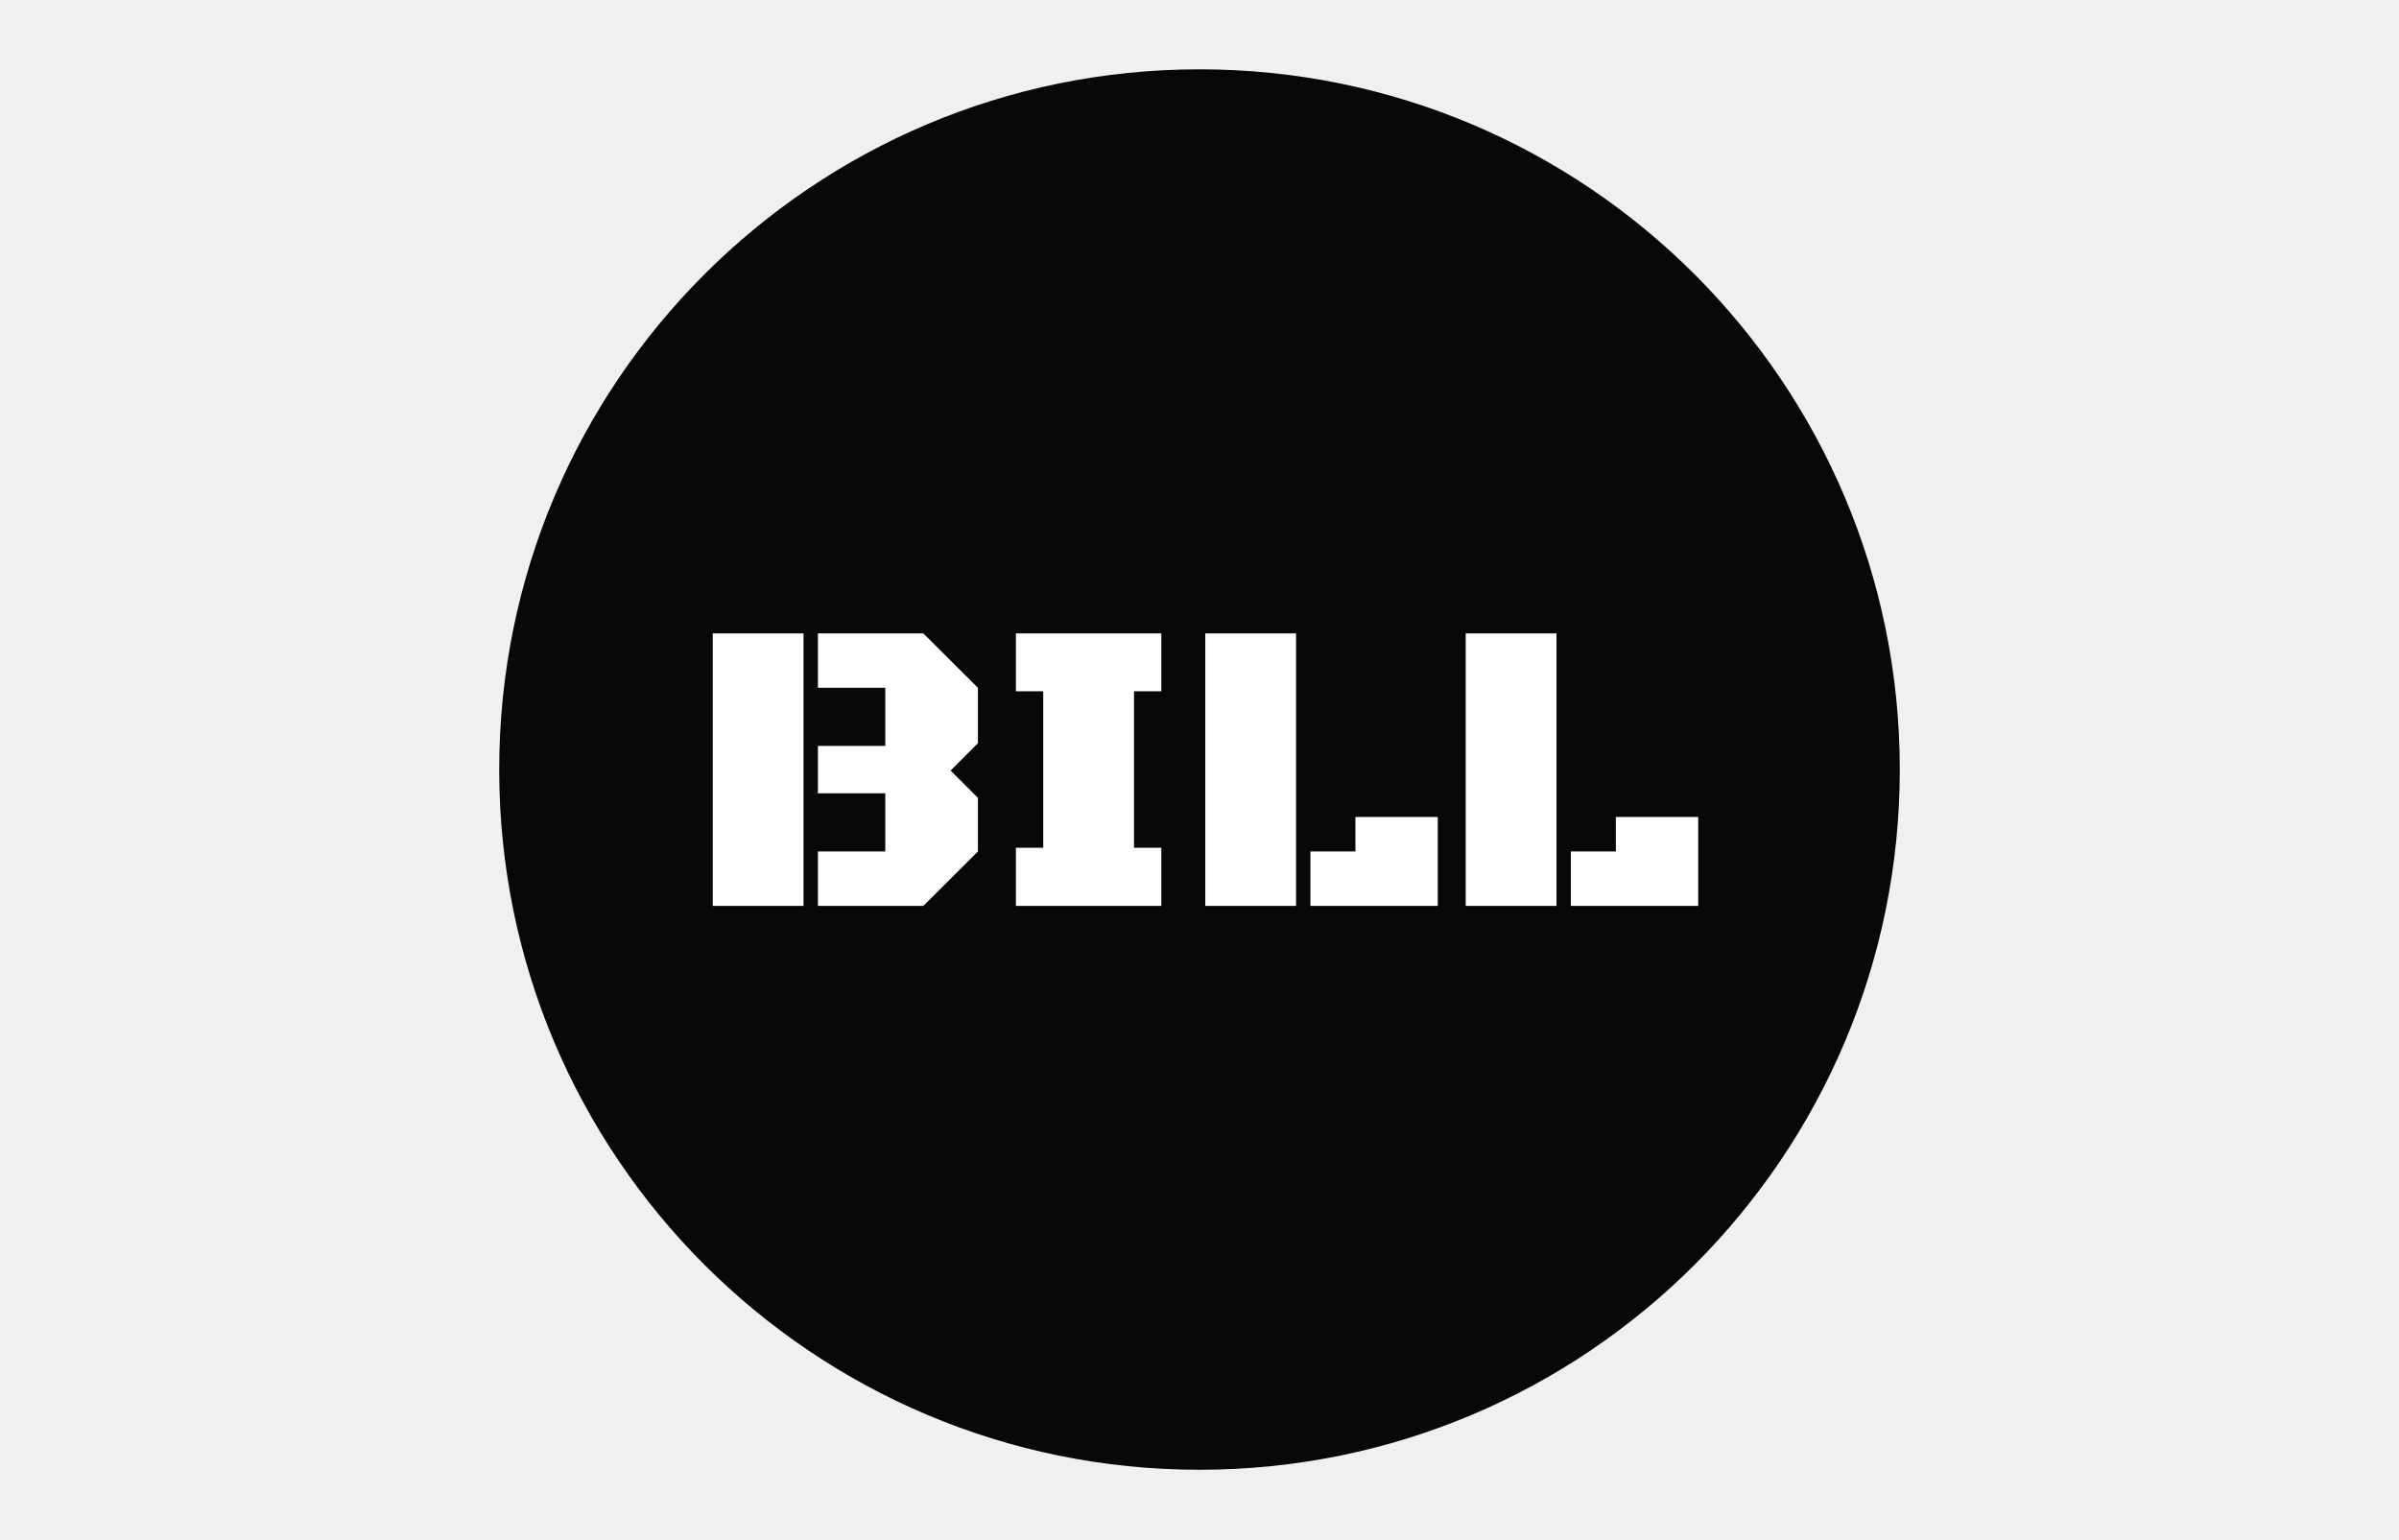
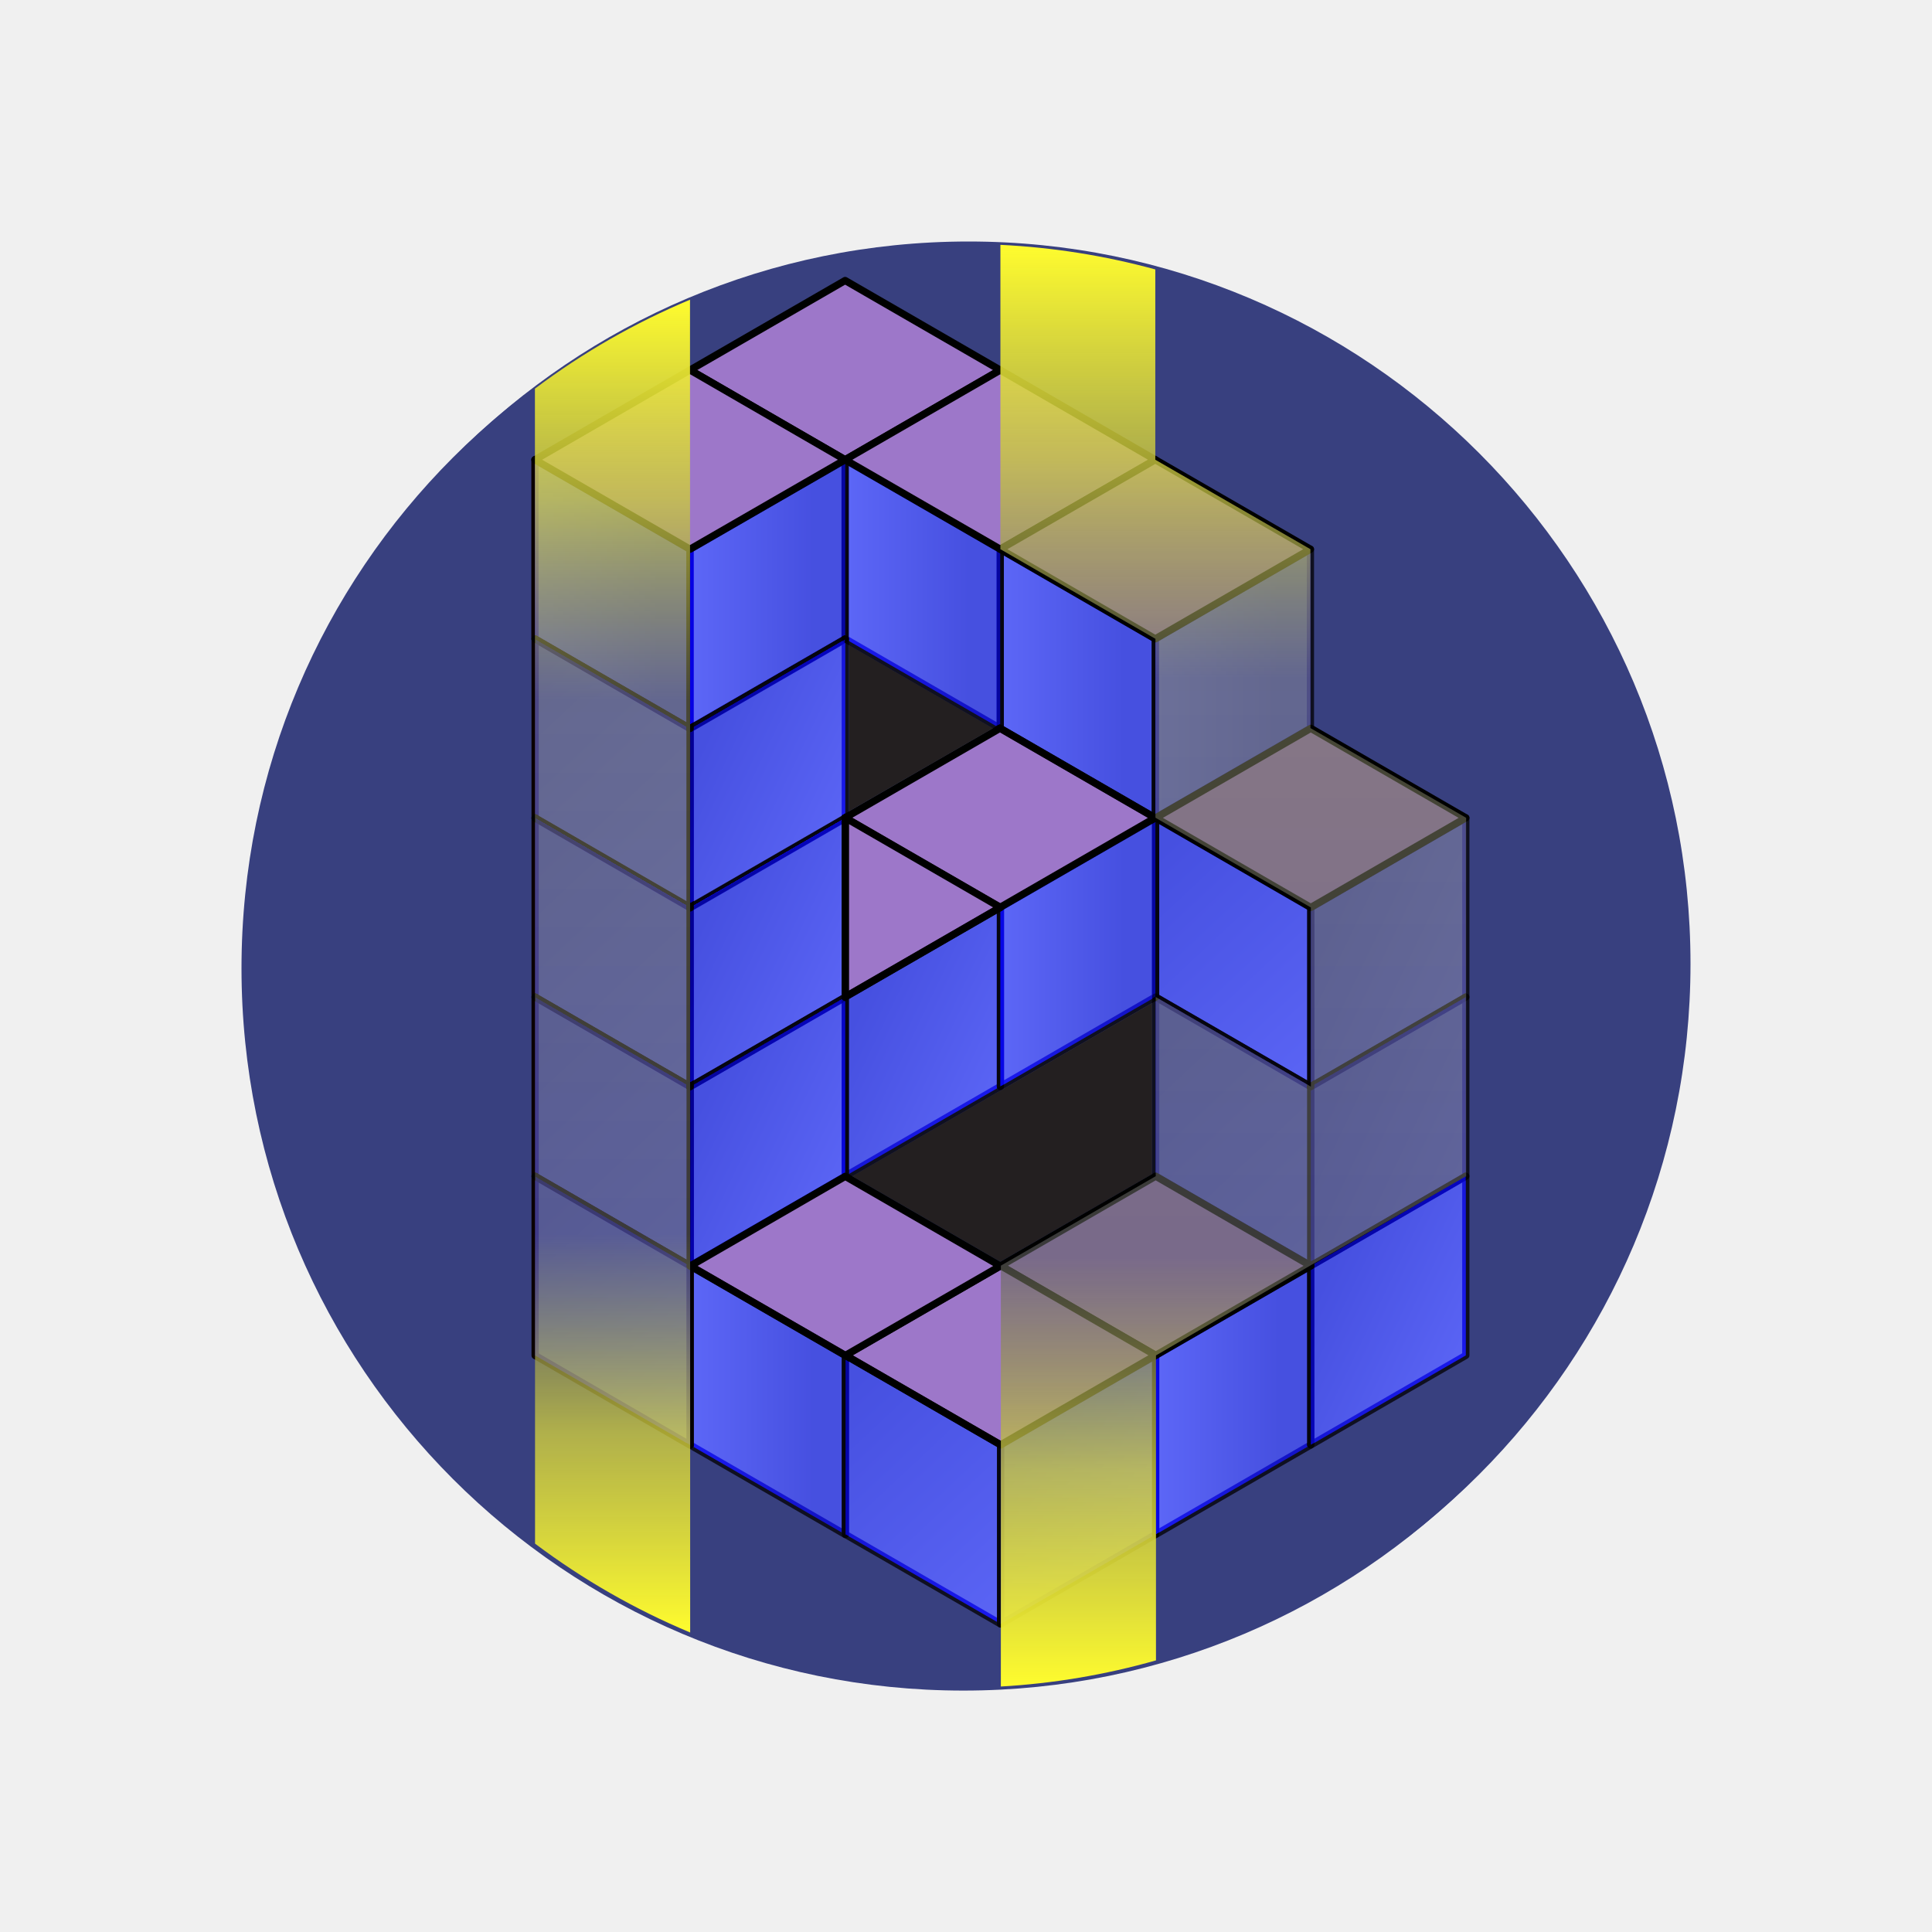
- <svg xmlns="http://www.w3.org/2000/svg" width="519" height="333" viewBox="0 0 519 333" fill="none">
-   <circle cx="259.5" cy="166.5" r="151.5" fill="#080808" />
-   <path d="M191.523 148.812H176.949V137.037H199.743L211.562 148.812V160.809L205.653 166.718L211.562 172.628V184.225L199.743 196H176.949V184.225H191.523V171.65H176.949V161.386H191.523V148.812ZM154.199 137.037H173.838V196H154.199V137.037ZM219.783 183.425H225.692V149.567H219.783V137.037H251.242V149.567H245.332V183.425H251.242V196H219.783V183.425ZM260.75 196V137.037H280.39V196H260.75ZM283.5 196V184.225H293.231V176.76H311.049V196H283.5ZM317.092 196V137.037H336.732V196H317.092ZM339.842 196V184.225H349.573V176.76H367.391V196H339.842Z" fill="white" />
+ <svg xmlns="http://www.w3.org/2000/svg" width="48" height="48" viewBox="0 0 48 48" fill="none">
+   <path d="M23.935 42.002C33.84 42.002 41.87 33.968 41.87 24.057C41.87 14.146 33.84 6.112 23.935 6.112C14.03 6.112 6 14.146 6 24.057C6 33.968 14.03 42.002 23.935 42.002Z" fill="url(#paint0_linear_8835_10393)" />
+   <path d="M24.065 41.89C33.97 41.89 42 33.856 42 23.945C42 14.034 33.97 6 24.065 6C14.16 6 6.13 14.034 6.13 23.945C6.13 33.856 14.16 41.89 24.065 41.89Z" fill="url(#paint1_linear_8835_10393)" />
+   <path style="mix-blend-mode:overlay" d="M28.709 24.767L24.855 26.994V22.542L28.709 20.316V24.767Z" fill="url(#paint2_linear_8835_10393)" />
+   <g style="mix-blend-mode:overlay">
+     <path fill-rule="evenodd" clip-rule="evenodd" d="M28.754 20.238C28.782 20.254 28.799 20.284 28.799 20.316V24.767C28.799 24.799 28.782 24.829 28.754 24.845L24.9 27.072C24.872 27.088 24.838 27.088 24.81 27.072C24.782 27.056 24.765 27.026 24.765 26.994V22.542C24.765 22.51 24.782 22.481 24.81 22.465L28.664 20.238C28.692 20.222 28.726 20.222 28.754 20.238ZM24.945 22.594V26.838L28.619 24.715V20.472L24.945 22.594Z" fill="#231F20" />
+   </g>
+   <path d="M24.846 22.544L20.992 20.319L24.846 18.093L28.7 20.319L24.846 22.544Z" fill="url(#paint3_linear_8835_10393)" />
+   <path fill-rule="evenodd" clip-rule="evenodd" d="M24.801 18.015C24.829 17.999 24.863 17.999 24.891 18.015L28.745 20.241C28.773 20.258 28.79 20.287 28.79 20.319C28.79 20.352 28.773 20.381 28.745 20.397L24.891 22.622C24.863 22.638 24.829 22.638 24.801 22.622L20.947 20.397C20.919 20.381 20.902 20.352 20.902 20.319C20.902 20.287 20.919 20.258 20.947 20.241L24.801 18.015ZM21.172 20.319L24.846 22.44L28.52 20.319L24.846 18.197L21.172 20.319Z" fill="#000100" />
+   <path d="M21.001 24.769V20.318L24.855 22.544L21.001 24.769Z" fill="url(#paint4_linear_8835_10393)" />
+   <path fill-rule="evenodd" clip-rule="evenodd" d="M20.956 20.24C20.984 20.224 21.018 20.224 21.046 20.24L24.9 22.466C24.928 22.482 24.945 22.512 24.945 22.544C24.945 22.576 24.928 22.606 24.9 22.622L21.046 24.847C21.018 24.863 20.984 24.863 20.956 24.847C20.928 24.831 20.911 24.801 20.911 24.769V20.317C20.911 20.285 20.928 20.256 20.956 20.24ZM21.091 20.474V24.613L24.675 22.544L21.091 20.474Z" fill="#000100" />
+   <path d="M21.174 29.222L28.622 24.921V29.172L24.853 31.348L21.174 29.222Z" fill="#231F20" />
+   <path d="M24.669 18.095L21.095 20.155V16.031L24.669 18.095Z" fill="#231F20" />
+   <path style="mix-blend-mode:overlay" d="M17.147 35.904L13.295 33.677V29.226L17.147 31.452V35.904Z" fill="url(#paint5_linear_8835_10393)" />
+   <g style="mix-blend-mode:overlay">
+     <path fill-rule="evenodd" clip-rule="evenodd" d="M13.25 29.148C13.278 29.132 13.312 29.132 13.34 29.148L17.192 31.375C17.22 31.391 17.237 31.42 17.237 31.453V35.904C17.237 35.936 17.22 35.966 17.192 35.982C17.164 35.998 17.13 35.998 17.102 35.982L13.25 33.755C13.222 33.739 13.205 33.709 13.205 33.677V29.226C13.205 29.194 13.222 29.164 13.25 29.148ZM13.385 29.382V33.625L17.057 35.748V31.504L13.385 29.382Z" fill="#170000" />
+   </g>
+   <path style="mix-blend-mode:overlay" d="M21.001 29.224L17.149 31.449V26.997L21.001 24.773V29.224Z" fill="url(#paint6_linear_8835_10393)" />
+   <g style="mix-blend-mode:overlay">
+     <path fill-rule="evenodd" clip-rule="evenodd" d="M21.046 24.695C21.074 24.711 21.091 24.741 21.091 24.773V29.224C21.091 29.256 21.074 29.286 21.046 29.302L17.194 31.527C17.166 31.543 17.132 31.543 17.104 31.527C17.076 31.511 17.059 31.481 17.059 31.449V26.997C17.059 26.965 17.076 26.936 17.104 26.919L20.956 24.695C20.984 24.679 21.018 24.679 21.046 24.695ZM17.239 27.049V31.293L20.911 29.172V24.928L17.239 27.049Z" fill="#231F20" />
+   </g>
+   <path style="mix-blend-mode:overlay" d="M17.149 31.449L13.295 29.224V24.773L17.149 26.997V31.449Z" fill="url(#paint7_linear_8835_10393)" />
+   <g style="mix-blend-mode:overlay">
+     <path fill-rule="evenodd" clip-rule="evenodd" d="M13.25 24.695C13.278 24.679 13.312 24.679 13.34 24.695L17.194 26.919C17.222 26.936 17.239 26.965 17.239 26.997V31.449C17.239 31.481 17.222 31.511 17.194 31.527C17.166 31.543 17.132 31.543 17.104 31.527L13.25 29.302C13.222 29.286 13.205 29.256 13.205 29.224V24.773C13.205 24.741 13.222 24.711 13.25 24.695ZM13.385 24.928V29.172L17.059 31.293V27.049L13.385 24.928Z" fill="#170000" />
+   </g>
+   <path style="mix-blend-mode:overlay" d="M21.001 24.773L17.147 26.997V22.546L21.001 20.321V24.773Z" fill="url(#paint8_linear_8835_10393)" />
+   <g style="mix-blend-mode:overlay">
+     <path fill-rule="evenodd" clip-rule="evenodd" d="M21.046 20.243C21.074 20.259 21.091 20.289 21.091 20.321V24.773C21.091 24.805 21.074 24.834 21.046 24.851L17.192 27.075C17.164 27.091 17.13 27.091 17.102 27.075C17.074 27.059 17.057 27.03 17.057 26.997V22.546C17.057 22.514 17.074 22.484 17.102 22.468L20.956 20.243C20.984 20.227 21.018 20.227 21.046 20.243ZM17.237 22.598V26.842L20.911 24.721V20.477L17.237 22.598Z" fill="#231F20" />
+   </g>
+   <path style="mix-blend-mode:overlay" d="M17.147 26.997L13.295 24.773V20.321L17.147 22.546V26.997Z" fill="url(#paint9_linear_8835_10393)" />
+   <g style="mix-blend-mode:overlay">
+     <path fill-rule="evenodd" clip-rule="evenodd" d="M13.25 20.243C13.278 20.227 13.312 20.227 13.34 20.243L17.192 22.468C17.22 22.484 17.237 22.514 17.237 22.546V26.997C17.237 27.03 17.22 27.059 17.192 27.075C17.164 27.091 17.13 27.091 17.102 27.075L13.25 24.851C13.222 24.834 13.205 24.805 13.205 24.773V20.321C13.205 20.289 13.222 20.259 13.25 20.243ZM13.385 20.477V24.721L17.057 26.841V22.598L13.385 20.477Z" fill="#170000" />
+   </g>
+   <path style="mix-blend-mode:overlay" d="M21.001 20.328L17.147 22.555V18.104L21.001 15.877V20.328Z" fill="url(#paint10_linear_8835_10393)" />
+   <g style="mix-blend-mode:overlay">
+     <path fill-rule="evenodd" clip-rule="evenodd" d="M21.046 15.799C21.074 15.815 21.091 15.845 21.091 15.877V20.328C21.091 20.361 21.074 20.39 21.046 20.406L17.192 22.633C17.164 22.649 17.13 22.649 17.102 22.633C17.074 22.617 17.057 22.587 17.057 22.555V18.104C17.057 18.072 17.074 18.042 17.102 18.026L20.956 15.799C20.984 15.783 21.018 15.783 21.046 15.799ZM17.237 18.155V22.399L20.911 20.276V16.033L17.237 18.155Z" fill="#231F20" />
+   </g>
+   <path style="mix-blend-mode:overlay" d="M17.147 22.555L13.295 20.328V15.877L17.147 18.104V22.555Z" fill="url(#paint11_linear_8835_10393)" />
+   <g style="mix-blend-mode:overlay">
+     <path fill-rule="evenodd" clip-rule="evenodd" d="M13.25 15.799C13.278 15.783 13.312 15.783 13.34 15.799L17.192 18.026C17.22 18.042 17.237 18.072 17.237 18.104V22.555C17.237 22.587 17.22 22.617 17.192 22.633C17.164 22.649 17.13 22.649 17.102 22.633L13.25 20.406C13.222 20.39 13.205 20.361 13.205 20.328V15.877C13.205 15.845 13.222 15.815 13.25 15.799ZM13.385 16.033V20.276L17.057 22.399V18.155L13.385 16.033Z" fill="#170000" />
+   </g>
+   <path style="mix-blend-mode:overlay" d="M20.997 15.872L17.143 18.098V13.645L20.997 11.42V15.872Z" fill="url(#paint12_linear_8835_10393)" />
+   <g style="mix-blend-mode:overlay">
+     <path fill-rule="evenodd" clip-rule="evenodd" d="M21.042 11.342C21.07 11.358 21.087 11.388 21.087 11.42V15.872C21.087 15.904 21.07 15.934 21.042 15.95L17.188 18.176C17.161 18.192 17.126 18.192 17.098 18.176C17.07 18.16 17.053 18.13 17.053 18.098V13.645C17.053 13.613 17.07 13.583 17.098 13.567L20.952 11.342C20.98 11.326 21.015 11.326 21.042 11.342ZM17.233 13.697V17.942L20.907 15.82V11.576L17.233 13.697Z" fill="#231F20" />
+   </g>
+   <path style="mix-blend-mode:overlay" d="M17.143 18.098L13.291 15.872V11.42L17.143 13.645V18.098Z" fill="url(#paint13_linear_8835_10393)" />
+   <g style="mix-blend-mode:overlay">
+     <path fill-rule="evenodd" clip-rule="evenodd" d="M13.246 11.342C13.274 11.326 13.308 11.326 13.336 11.342L17.188 13.567C17.216 13.583 17.233 13.613 17.233 13.645V18.098C17.233 18.13 17.216 18.16 17.188 18.176C17.16 18.192 17.126 18.192 17.098 18.176L13.246 15.95C13.218 15.934 13.201 15.904 13.201 15.872V11.42C13.201 11.388 13.218 11.358 13.246 11.342ZM13.381 11.576V15.82L17.053 17.942V13.697L13.381 11.576Z" fill="#170000" />
+   </g>
+   <path d="M20.997 11.422L17.143 9.194L20.997 6.969L24.849 9.194L20.997 11.422Z" fill="url(#paint14_linear_8835_10393)" />
+   <path fill-rule="evenodd" clip-rule="evenodd" d="M20.952 6.891C20.98 6.875 21.015 6.875 21.042 6.891L24.894 9.116C24.922 9.132 24.939 9.161 24.939 9.194C24.939 9.226 24.922 9.255 24.895 9.271L21.042 11.5C21.015 11.516 20.98 11.516 20.952 11.5L17.098 9.272C17.07 9.255 17.053 9.226 17.053 9.194C17.053 9.161 17.07 9.132 17.098 9.116L20.952 6.891ZM17.323 9.194L20.997 11.318L24.67 9.194L20.997 7.073L17.323 9.194Z" fill="#000100" />
+   <path style="mix-blend-mode:overlay" d="M24.851 18.098L20.997 15.872V11.42L24.851 13.645V18.098Z" fill="url(#paint15_linear_8835_10393)" />
+   <g style="mix-blend-mode:overlay">
+     <path fill-rule="evenodd" clip-rule="evenodd" d="M20.952 11.342C20.98 11.326 21.014 11.326 21.042 11.342L24.896 13.567C24.924 13.583 24.941 13.613 24.941 13.645V18.098C24.941 18.13 24.924 18.16 24.896 18.176C24.868 18.192 24.834 18.192 24.806 18.176L20.952 15.95C20.924 15.934 20.907 15.904 20.907 15.872V11.42C20.907 11.388 20.924 11.358 20.952 11.342ZM21.087 11.576V15.82L24.761 17.942V13.697L21.087 11.576Z" fill="#231F20" />
+   </g>
+   <path style="mix-blend-mode:overlay" d="M32.557 18.096L28.703 20.323V15.872L32.557 13.645V18.096Z" fill="url(#paint16_linear_8835_10393)" />
+   <g style="mix-blend-mode:overlay">
+     <path fill-rule="evenodd" clip-rule="evenodd" d="M32.602 13.567C32.63 13.583 32.647 13.613 32.647 13.645V18.096C32.647 18.128 32.63 18.158 32.602 18.174L28.748 20.401C28.721 20.417 28.686 20.417 28.658 20.401C28.631 20.385 28.613 20.355 28.613 20.323V15.871C28.613 15.839 28.631 15.81 28.658 15.794L32.512 13.567C32.54 13.551 32.574 13.551 32.602 13.567ZM28.793 15.924V20.167L32.467 18.044V13.801L28.793 15.924Z" fill="#231F20" />
+   </g>
+   <path style="mix-blend-mode:overlay" d="M28.703 20.323L24.851 18.096V13.645L28.703 15.872V20.323Z" fill="url(#paint17_linear_8835_10393)" />
+   <g style="mix-blend-mode:overlay">
+     <path fill-rule="evenodd" clip-rule="evenodd" d="M24.806 13.567C24.834 13.551 24.868 13.551 24.896 13.567L28.748 15.794C28.776 15.81 28.793 15.839 28.793 15.871V20.323C28.793 20.355 28.776 20.385 28.748 20.401C28.721 20.417 28.686 20.417 28.658 20.401L24.806 18.174C24.778 18.158 24.761 18.128 24.761 18.096V13.645C24.761 13.613 24.778 13.583 24.806 13.567ZM24.941 13.801V18.044L28.613 20.167V15.924L24.941 13.801Z" fill="#231F20" />
+   </g>
+   <path style="mix-blend-mode:overlay" d="M24.855 26.992L21.001 29.219V24.767L24.855 22.541V26.992Z" fill="url(#paint18_linear_8835_10393)" />
+   <g style="mix-blend-mode:overlay">
+     <path fill-rule="evenodd" clip-rule="evenodd" d="M24.9 22.463C24.928 22.479 24.945 22.508 24.945 22.541V26.992C24.945 27.024 24.928 27.054 24.9 27.07L21.046 29.297C21.018 29.313 20.984 29.313 20.956 29.297C20.928 29.28 20.911 29.251 20.911 29.219V24.767C20.911 24.735 20.928 24.705 20.956 24.689L24.81 22.463C24.838 22.447 24.872 22.447 24.9 22.463ZM21.091 24.819V29.063L24.765 26.94V22.697L21.091 24.819Z" fill="#231F20" />
+   </g>
+   <path style="mix-blend-mode:overlay" d="M36.418 33.674L32.566 35.9V31.449L36.418 29.222V33.674Z" fill="url(#paint19_linear_8835_10393)" />
+   <g style="mix-blend-mode:overlay">
+     <path fill-rule="evenodd" clip-rule="evenodd" d="M36.463 29.144C36.491 29.16 36.508 29.19 36.508 29.222V33.674C36.508 33.706 36.491 33.736 36.463 33.752L32.611 35.978C32.584 35.994 32.549 35.994 32.521 35.978C32.493 35.962 32.476 35.932 32.476 35.9V31.449C32.476 31.417 32.493 31.387 32.521 31.371L36.373 29.144C36.401 29.128 36.435 29.128 36.463 29.144ZM32.656 31.501V35.744L36.328 33.622V29.378L32.656 31.501Z" fill="#231F20" />
+   </g>
+   <path style="mix-blend-mode:overlay" d="M36.418 29.222L32.566 31.449V26.997L36.418 24.771V29.222Z" fill="url(#paint20_linear_8835_10393)" />
+   <g style="mix-blend-mode:overlay">
+     <path fill-rule="evenodd" clip-rule="evenodd" d="M36.463 24.693C36.491 24.709 36.508 24.739 36.508 24.771V29.222C36.508 29.254 36.491 29.284 36.463 29.3L32.611 31.527C32.584 31.543 32.549 31.543 32.521 31.527C32.493 31.511 32.476 31.481 32.476 31.449V26.997C32.476 26.965 32.493 26.936 32.521 26.919L36.373 24.693C36.401 24.677 36.435 24.677 36.463 24.693ZM32.656 27.049V31.293L36.328 29.17V24.927L32.656 27.049Z" fill="#231F20" />
+   </g>
+   <path style="mix-blend-mode:overlay" d="M32.566 31.449L28.712 29.222V24.771L32.566 26.997V31.449Z" fill="url(#paint21_linear_8835_10393)" />
+   <g style="mix-blend-mode:overlay">
+     <path fill-rule="evenodd" clip-rule="evenodd" d="M28.667 24.693C28.695 24.677 28.73 24.677 28.757 24.693L32.611 26.919C32.639 26.936 32.656 26.965 32.656 26.997V31.449C32.656 31.481 32.639 31.511 32.611 31.527C32.583 31.543 32.549 31.543 32.521 31.527L28.667 29.3C28.64 29.284 28.622 29.254 28.622 29.222V24.771C28.622 24.739 28.64 24.709 28.667 24.693ZM28.802 24.927V29.17L32.476 31.293V27.049L28.802 24.927Z" fill="#231F20" />
+   </g>
+   <path style="mix-blend-mode:overlay" d="M36.418 24.771L32.566 26.997V22.546L36.418 20.319V24.771Z" fill="url(#paint22_linear_8835_10393)" />
+   <g style="mix-blend-mode:overlay">
+     <path fill-rule="evenodd" clip-rule="evenodd" d="M36.463 20.241C36.491 20.258 36.508 20.287 36.508 20.319V24.771C36.508 24.803 36.491 24.833 36.463 24.849L32.611 27.075C32.584 27.091 32.549 27.091 32.521 27.075C32.493 27.059 32.476 27.03 32.476 26.997V22.546C32.476 22.514 32.493 22.484 32.521 22.468L36.373 20.241C36.401 20.225 36.435 20.225 36.463 20.241ZM32.656 22.598V26.841L36.328 24.719V20.475L32.656 22.598Z" fill="#231F20" />
+   </g>
+   <path style="mix-blend-mode:overlay" d="M32.566 26.997L28.712 24.771V20.319L32.566 22.546V26.997Z" fill="url(#paint23_linear_8835_10393)" />
+   <g style="mix-blend-mode:overlay">
+     <path fill-rule="evenodd" clip-rule="evenodd" d="M28.667 20.241C28.695 20.225 28.73 20.225 28.757 20.241L32.611 22.468C32.639 22.484 32.656 22.514 32.656 22.546V26.997C32.656 27.03 32.639 27.059 32.611 27.075C32.583 27.091 32.549 27.091 32.521 27.075L28.667 24.849C28.64 24.833 28.622 24.803 28.622 24.771V20.319C28.622 20.287 28.64 20.258 28.667 20.241ZM28.802 20.475V24.719L32.476 26.841V22.598L28.802 20.475Z" fill="#231F20" />
+   </g>
+   <path d="M32.566 22.546L28.712 20.319L32.566 18.095L36.418 20.319L32.566 22.546Z" fill="url(#paint24_linear_8835_10393)" />
+   <path fill-rule="evenodd" clip-rule="evenodd" d="M32.521 18.017C32.549 18.001 32.583 18.001 32.611 18.017L36.463 20.241C36.491 20.258 36.508 20.287 36.508 20.319C36.508 20.352 36.491 20.381 36.463 20.397L32.611 22.624C32.584 22.64 32.549 22.64 32.521 22.624L28.667 20.397C28.64 20.381 28.622 20.352 28.622 20.319C28.622 20.287 28.64 20.258 28.667 20.241L32.521 18.017ZM28.892 20.32L32.566 22.442L36.239 20.32L32.566 18.199L28.892 20.32Z" fill="#000100" />
+   <path style="mix-blend-mode:overlay" d="M32.566 35.898L28.712 38.125V33.675L32.565 31.449L32.566 35.898Z" fill="url(#paint25_linear_8835_10393)" />
+   <g style="mix-blend-mode:overlay">
+     <path fill-rule="evenodd" clip-rule="evenodd" d="M32.609 31.371C32.637 31.387 32.654 31.417 32.654 31.449L32.656 35.898C32.656 35.931 32.639 35.96 32.611 35.976L28.757 38.203C28.73 38.219 28.695 38.219 28.667 38.203C28.64 38.187 28.622 38.157 28.622 38.125V33.675C28.622 33.643 28.64 33.614 28.667 33.598L32.519 31.371C32.547 31.355 32.582 31.355 32.609 31.371ZM28.802 33.727V37.969L32.476 35.847L32.474 31.605L28.802 33.727Z" fill="#231F20" />
+   </g>
+   <path d="M28.712 33.674L24.858 31.449L28.712 29.222L32.566 31.449L28.712 33.674Z" fill="url(#paint26_linear_8835_10393)" />
+   <path fill-rule="evenodd" clip-rule="evenodd" d="M28.667 29.144C28.695 29.128 28.73 29.128 28.757 29.144L32.611 31.371C32.639 31.387 32.656 31.417 32.656 31.449C32.656 31.481 32.639 31.511 32.611 31.527L28.757 33.752C28.73 33.768 28.695 33.768 28.667 33.752L24.813 31.527C24.786 31.511 24.768 31.481 24.768 31.449C24.768 31.417 24.786 31.387 24.813 31.371L28.667 29.144ZM25.038 31.449L28.712 33.57L32.386 31.449L28.712 29.326L25.038 31.449Z" fill="#000100" />
+   <path style="mix-blend-mode:overlay" d="M28.712 38.123L24.86 40.348V35.897L28.712 33.672V38.123Z" fill="url(#paint27_linear_8835_10393)" />
+   <g style="mix-blend-mode:overlay">
+     <path fill-rule="evenodd" clip-rule="evenodd" d="M28.757 33.594C28.785 33.61 28.802 33.64 28.802 33.672V38.123C28.802 38.156 28.785 38.185 28.757 38.201L24.905 40.426C24.877 40.442 24.843 40.442 24.815 40.426C24.787 40.41 24.77 40.38 24.77 40.348V35.897C24.77 35.865 24.787 35.835 24.815 35.819L28.667 33.594C28.695 33.578 28.73 33.578 28.757 33.594ZM24.95 35.949V40.192L28.622 38.071V33.828L24.95 35.949Z" fill="#231F20" />
+   </g>
+   <path d="M24.86 35.897L21.006 33.672L24.86 31.445L28.712 33.672L24.86 35.897Z" fill="url(#paint28_linear_8835_10393)" />
+   <path fill-rule="evenodd" clip-rule="evenodd" d="M24.815 31.367C24.843 31.351 24.877 31.351 24.905 31.367L28.757 33.594C28.785 33.61 28.802 33.64 28.802 33.672C28.802 33.704 28.785 33.734 28.757 33.75L24.905 35.975C24.877 35.991 24.843 35.991 24.815 35.975L20.961 33.75C20.933 33.734 20.916 33.704 20.916 33.672C20.916 33.64 20.933 33.61 20.961 33.594L24.815 31.367ZM21.186 33.672L24.86 35.793L28.532 33.672L24.86 31.549L21.186 33.672Z" fill="#000100" />
+   <path style="mix-blend-mode:overlay" d="M24.86 40.348L21.006 38.123V33.672L24.86 35.897V40.348Z" fill="url(#paint29_linear_8835_10393)" />
+   <g style="mix-blend-mode:overlay">
+     <path fill-rule="evenodd" clip-rule="evenodd" d="M20.961 33.594C20.989 33.578 21.023 33.578 21.051 33.594L24.905 35.819C24.933 35.835 24.95 35.865 24.95 35.897V40.348C24.95 40.38 24.933 40.41 24.905 40.426C24.877 40.442 24.843 40.442 24.815 40.426L20.961 38.201C20.933 38.185 20.916 38.156 20.916 38.123V33.672C20.916 33.64 20.933 33.61 20.961 33.594ZM21.096 33.828V38.071L24.77 40.192V35.949L21.096 33.828Z" fill="#231F20" />
+   </g>
+   <path d="M24.851 13.645L20.997 11.422L24.851 9.195L28.703 11.422L24.851 13.645Z" fill="url(#paint30_linear_8835_10393)" />
+   <path fill-rule="evenodd" clip-rule="evenodd" d="M24.806 9.117C24.834 9.101 24.868 9.101 24.896 9.117L28.748 11.344C28.776 11.36 28.793 11.39 28.793 11.422C28.793 11.454 28.776 11.484 28.748 11.5L24.896 13.723C24.868 13.739 24.834 13.739 24.806 13.723L20.952 11.5C20.924 11.484 20.907 11.454 20.907 11.422C20.907 11.39 20.924 11.36 20.952 11.344L24.806 9.117ZM21.177 11.422L24.851 13.541L28.523 11.422L24.851 9.299L21.177 11.422Z" fill="#000100" />
+   <path d="M28.703 15.872L24.849 13.645L28.703 11.422L32.557 13.645L28.703 15.872Z" fill="url(#paint31_linear_8835_10393)" />
+   <path fill-rule="evenodd" clip-rule="evenodd" d="M28.658 11.344C28.686 11.328 28.721 11.328 28.748 11.344L32.602 13.567C32.63 13.583 32.647 13.613 32.647 13.645C32.647 13.677 32.63 13.707 32.602 13.723L28.748 15.95C28.721 15.966 28.686 15.966 28.658 15.95L24.804 13.723C24.776 13.707 24.759 13.677 24.759 13.645C24.759 13.613 24.777 13.583 24.804 13.567L28.658 11.344ZM25.029 13.645L28.703 15.768L32.377 13.645L28.703 11.526L25.029 13.645Z" fill="#000100" />
+   <path d="M17.143 13.645L13.29 11.422L17.143 9.193L20.997 11.422L17.143 13.645Z" fill="url(#paint32_linear_8835_10393)" />
+   <path fill-rule="evenodd" clip-rule="evenodd" d="M17.098 9.116C17.126 9.099 17.161 9.099 17.188 9.116L21.042 11.344C21.07 11.36 21.087 11.39 21.087 11.422C21.087 11.454 21.07 11.484 21.042 11.5L17.188 13.723C17.16 13.739 17.126 13.739 17.098 13.723L13.245 11.5C13.217 11.484 13.2 11.454 13.2 11.422C13.199 11.39 13.217 11.36 13.244 11.344L17.098 9.116ZM13.469 11.422L17.143 13.541L20.817 11.422L17.143 9.297L13.469 11.422Z" fill="#000100" />
+   <path d="M21.001 33.677L17.149 31.452L21.001 29.226L24.855 31.452L21.001 33.677Z" fill="url(#paint33_linear_8835_10393)" />
+   <path fill-rule="evenodd" clip-rule="evenodd" d="M20.956 29.148C20.984 29.132 21.018 29.132 21.046 29.148L24.9 31.375C24.928 31.391 24.945 31.42 24.945 31.453C24.945 31.485 24.928 31.514 24.9 31.53L21.046 33.755C21.018 33.771 20.984 33.771 20.956 33.755L17.104 31.53C17.076 31.514 17.059 31.485 17.059 31.453C17.059 31.42 17.076 31.391 17.104 31.375L20.956 29.148ZM21.001 29.33L17.329 31.453L21.001 33.573L24.675 31.453L21.001 29.33Z" fill="#000100" />
+   <path style="mix-blend-mode:overlay" d="M21.001 38.125L17.147 35.9V31.449L21.001 33.674V38.125Z" fill="url(#paint34_linear_8835_10393)" />
+   <g style="mix-blend-mode:overlay">
+     <path fill-rule="evenodd" clip-rule="evenodd" d="M17.102 31.371C17.13 31.355 17.164 31.355 17.192 31.371L21.046 33.596C21.074 33.612 21.091 33.642 21.091 33.674V38.125C21.091 38.157 21.074 38.187 21.046 38.203C21.018 38.219 20.984 38.219 20.956 38.203L17.102 35.978C17.074 35.962 17.057 35.932 17.057 35.9V31.449C17.057 31.417 17.074 31.387 17.102 31.371ZM17.237 31.605V35.848L20.911 37.969V33.726L17.237 31.605Z" fill="#231F20" />
+   </g>
+   <path d="M13.293 38.351C14.482 39.244 15.776 39.986 17.147 40.559L17.143 7.446C15.772 8.02 14.478 8.762 13.29 9.656L13.293 38.351Z" fill="url(#paint35_linear_8835_10393)" />
+   <path d="M24.855 6.083V13.645L28.707 15.872V20.316L32.568 22.546V26.997L28.714 24.771V29.222L24.866 31.445V41.901C26.17 41.827 27.463 41.609 28.72 41.252V33.675L32.592 31.42L36.426 29.222V20.319L32.557 18.089V13.645L28.703 11.422V6.694C27.447 6.351 26.156 6.146 24.855 6.083Z" fill="url(#paint36_linear_8835_10393)" />
+   <defs>
+     <linearGradient id="paint0_linear_8835_10393" x1="6" y1="24.057" x2="41.872" y2="24.057" gradientUnits="userSpaceOnUse">
+       <stop offset="1" stop-color="#38407F" />
+     </linearGradient>
+     <linearGradient id="paint1_linear_8835_10393" x1="6.13" y1="23.945" x2="42" y2="23.945" gradientUnits="userSpaceOnUse">
+       <stop offset="1" stop-color="#38407F" />
+     </linearGradient>
+     <linearGradient id="paint2_linear_8835_10393" x1="24.855" y1="23.654" x2="28.709" y2="23.654" gradientUnits="userSpaceOnUse">
+       <stop stop-color="#D3CDF8" />
+       <stop offset="0.8" stop-color="#9F9FE1" />
+     </linearGradient>
+     <linearGradient id="paint3_linear_8835_10393" x1="20.992" y1="20.319" x2="28.7" y2="20.319" gradientUnits="userSpaceOnUse">
+       <stop stop-color="#9D77C9" />
+       <stop offset="1" stop-color="#9D77C9" />
+     </linearGradient>
+     <linearGradient id="paint4_linear_8835_10393" x1="22.905" y1="25.194" x2="22.94" y2="19.533" gradientUnits="userSpaceOnUse">
+       <stop stop-color="#9D77C9" />
+       <stop offset="1" stop-color="#9D77C9" />
+     </linearGradient>
+     <linearGradient id="paint5_linear_8835_10393" x1="17.522" y1="36.462" x2="10.999" y2="29.493" gradientUnits="userSpaceOnUse">
+       <stop stop-color="#D3CDF8" />
+       <stop offset="0.8" stop-color="#9F9FE1" />
+     </linearGradient>
+     <linearGradient id="paint6_linear_8835_10393" x1="21.387" y1="29.529" x2="16.289" y2="27.087" gradientUnits="userSpaceOnUse">
+       <stop stop-color="#D3CDF8" />
+       <stop offset="0.8" stop-color="#9F9FE1" />
+     </linearGradient>
+     <linearGradient id="paint7_linear_8835_10393" x1="17.524" y1="32.028" x2="11.001" y2="25.055" gradientUnits="userSpaceOnUse">
+       <stop stop-color="#D3CDF8" />
+       <stop offset="0.8" stop-color="#9F9FE1" />
+     </linearGradient>
+     <linearGradient id="paint8_linear_8835_10393" x1="21.387" y1="25.096" x2="16.289" y2="22.654" gradientUnits="userSpaceOnUse">
+       <stop stop-color="#D3CDF8" />
+       <stop offset="0.8" stop-color="#9F9FE1" />
+     </linearGradient>
+     <linearGradient id="paint9_linear_8835_10393" x1="17.522" y1="27.594" x2="11.002" y2="20.62" gradientUnits="userSpaceOnUse">
+       <stop stop-color="#D3CDF8" />
+       <stop offset="0.8" stop-color="#9F9FE1" />
+     </linearGradient>
+     <linearGradient id="paint10_linear_8835_10393" x1="21.387" y1="20.669" x2="16.29" y2="18.228" gradientUnits="userSpaceOnUse">
+       <stop stop-color="#D3CDF8" />
+       <stop offset="0.8" stop-color="#9F9FE1" />
+     </linearGradient>
+     <linearGradient id="paint11_linear_8835_10393" x1="17.522" y1="23.167" x2="11.002" y2="16.196" gradientUnits="userSpaceOnUse">
+       <stop stop-color="#D3CDF8" />
+       <stop offset="0.8" stop-color="#9F9FE1" />
+     </linearGradient>
+     <linearGradient id="paint12_linear_8835_10393" x1="17.143" y1="14.758" x2="20.997" y2="14.758" gradientUnits="userSpaceOnUse">
+       <stop stop-color="#D3CDF8" />
+       <stop offset="0.8" stop-color="#9F9FE1" />
+     </linearGradient>
+     <linearGradient id="paint13_linear_8835_10393" x1="13.291" y1="14.758" x2="17.143" y2="14.758" gradientUnits="userSpaceOnUse">
+       <stop stop-color="#D3CDF8" />
+       <stop offset="0.8" stop-color="#9F9FE1" />
+     </linearGradient>
+     <linearGradient id="paint14_linear_8835_10393" x1="20.981" y1="11.832" x2="21.015" y2="6.172" gradientUnits="userSpaceOnUse">
+       <stop stop-color="#9D77C9" />
+       <stop offset="1" stop-color="#9D77C9" />
+     </linearGradient>
+     <linearGradient id="paint15_linear_8835_10393" x1="20.997" y1="14.758" x2="24.851" y2="14.758" gradientUnits="userSpaceOnUse">
+       <stop stop-color="#D3CDF8" />
+       <stop offset="0.8" stop-color="#9F9FE1" />
+     </linearGradient>
+     <linearGradient id="paint16_linear_8835_10393" x1="28.703" y1="16.985" x2="32.557" y2="16.985" gradientUnits="userSpaceOnUse">
+       <stop stop-color="#D3CDF8" />
+       <stop offset="0.8" stop-color="#9F9FE1" />
+     </linearGradient>
+     <linearGradient id="paint17_linear_8835_10393" x1="24.849" y1="16.985" x2="28.703" y2="16.985" gradientUnits="userSpaceOnUse">
+       <stop stop-color="#D3CDF8" />
+       <stop offset="0.8" stop-color="#9F9FE1" />
+     </linearGradient>
+     <linearGradient id="paint18_linear_8835_10393" x1="25.259" y1="27.297" x2="20.161" y2="24.856" gradientUnits="userSpaceOnUse">
+       <stop stop-color="#D3CDF8" />
+       <stop offset="0.8" stop-color="#9F9FE1" />
+     </linearGradient>
+     <linearGradient id="paint19_linear_8835_10393" x1="36.876" y1="33.925" x2="31.779" y2="31.483" gradientUnits="userSpaceOnUse">
+       <stop stop-color="#D3CDF8" />
+       <stop offset="0.8" stop-color="#9F9FE1" />
+     </linearGradient>
+     <linearGradient id="paint20_linear_8835_10393" x1="36.876" y1="29.492" x2="31.778" y2="27.049" gradientUnits="userSpaceOnUse">
+       <stop stop-color="#D3CDF8" />
+       <stop offset="0.8" stop-color="#9F9FE1" />
+     </linearGradient>
+     <linearGradient id="paint21_linear_8835_10393" x1="33.011" y1="32.061" x2="26.491" y2="25.09" gradientUnits="userSpaceOnUse">
+       <stop stop-color="#D3CDF8" />
+       <stop offset="0.8" stop-color="#9F9FE1" />
+     </linearGradient>
+     <linearGradient id="paint22_linear_8835_10393" x1="36.876" y1="25.058" x2="31.778" y2="22.616" gradientUnits="userSpaceOnUse">
+       <stop stop-color="#D3CDF8" />
+       <stop offset="0.8" stop-color="#9F9FE1" />
+     </linearGradient>
+     <linearGradient id="paint23_linear_8835_10393" x1="33.011" y1="27.627" x2="26.491" y2="20.657" gradientUnits="userSpaceOnUse">
+       <stop stop-color="#D3CDF8" />
+       <stop offset="0.8" stop-color="#9F9FE1" />
+     </linearGradient>
+     <linearGradient id="paint24_linear_8835_10393" x1="32.55" y1="22.958" x2="32.583" y2="17.298" gradientUnits="userSpaceOnUse">
+       <stop stop-color="#9D77C9" />
+       <stop offset="1" stop-color="#9D77C9" />
+     </linearGradient>
+     <linearGradient id="paint25_linear_8835_10393" x1="28.712" y1="34.787" x2="32.566" y2="34.787" gradientUnits="userSpaceOnUse">
+       <stop stop-color="#D3CDF8" />
+       <stop offset="0.8" stop-color="#9F9FE1" />
+     </linearGradient>
+     <linearGradient id="paint26_linear_8835_10393" x1="24.858" y1="31.449" x2="32.566" y2="31.449" gradientUnits="userSpaceOnUse">
+       <stop stop-color="#9D77C9" />
+       <stop offset="1" stop-color="#9D77C9" />
+     </linearGradient>
+     <linearGradient id="paint27_linear_8835_10393" x1="29.135" y1="38.373" x2="24.038" y2="35.932" gradientUnits="userSpaceOnUse">
+       <stop stop-color="#D3CDF8" />
+       <stop offset="0.8" stop-color="#9F9FE1" />
+     </linearGradient>
+     <linearGradient id="paint28_linear_8835_10393" x1="24.844" y1="36.309" x2="24.878" y2="30.65" gradientUnits="userSpaceOnUse">
+       <stop stop-color="#9D77C9" />
+       <stop offset="1" stop-color="#9D77C9" />
+     </linearGradient>
+     <linearGradient id="paint29_linear_8835_10393" x1="25.27" y1="40.908" x2="18.747" y2="33.935" gradientUnits="userSpaceOnUse">
+       <stop stop-color="#D3CDF8" />
+       <stop offset="0.8" stop-color="#9F9FE1" />
+     </linearGradient>
+     <linearGradient id="paint30_linear_8835_10393" x1="24.835" y1="14.057" x2="24.868" y2="8.398" gradientUnits="userSpaceOnUse">
+       <stop stop-color="#9D77C9" />
+       <stop offset="1" stop-color="#9D77C9" />
+     </linearGradient>
+     <linearGradient id="paint31_linear_8835_10393" x1="24.849" y1="13.645" x2="32.557" y2="13.645" gradientUnits="userSpaceOnUse">
+       <stop stop-color="#9D77C9" />
+       <stop offset="1" stop-color="#9D77C9" />
+     </linearGradient>
+     <linearGradient id="paint32_linear_8835_10393" x1="13.29" y1="11.42" x2="20.997" y2="11.42" gradientUnits="userSpaceOnUse">
+       <stop stop-color="#9D77C9" />
+       <stop offset="1" stop-color="#9D77C9" />
+     </linearGradient>
+     <linearGradient id="paint33_linear_8835_10393" x1="20.986" y1="34.089" x2="21.019" y2="28.429" gradientUnits="userSpaceOnUse">
+       <stop stop-color="#9D77C9" />
+       <stop offset="1" stop-color="#9D77C9" />
+     </linearGradient>
+     <linearGradient id="paint34_linear_8835_10393" x1="17.149" y1="34.787" x2="21.001" y2="34.787" gradientUnits="userSpaceOnUse">
+       <stop stop-color="#D3CDF8" />
+       <stop offset="0.8" stop-color="#9F9FE1" />
+     </linearGradient>
+     <linearGradient id="paint35_linear_8835_10393" x1="15.219" y1="7.437" x2="15.219" y2="40.559" gradientUnits="userSpaceOnUse">
+       <stop stop-color="#FFFC2E" />
+       <stop offset="0.15" stop-color="#CBC93F" stop-opacity="0.8" />
+       <stop offset="0.3" stop-color="#777759" stop-opacity="0.6" />
+       <stop offset="0.7" stop-color="#606060" stop-opacity="0.6" />
+       <stop offset="0.85" stop-color="#CECC3E" stop-opacity="0.8" />
+       <stop offset="1" stop-color="#FFFC2E" />
+     </linearGradient>
+     <linearGradient id="paint36_linear_8835_10393" x1="30.635" y1="6.083" x2="30.635" y2="41.901" gradientUnits="userSpaceOnUse">
+       <stop stop-color="#FFFC2E" />
+       <stop offset="0.15" stop-color="#CBC93F" stop-opacity="0.8" />
+       <stop offset="0.3" stop-color="#777759" stop-opacity="0.6" />
+       <stop offset="0.7" stop-color="#606060" stop-opacity="0.6" />
+       <stop offset="0.85" stop-color="#CECC3E" stop-opacity="0.8" />
+       <stop offset="1" stop-color="#FFFC2E" />
+     </linearGradient>
+   </defs>
</svg>
